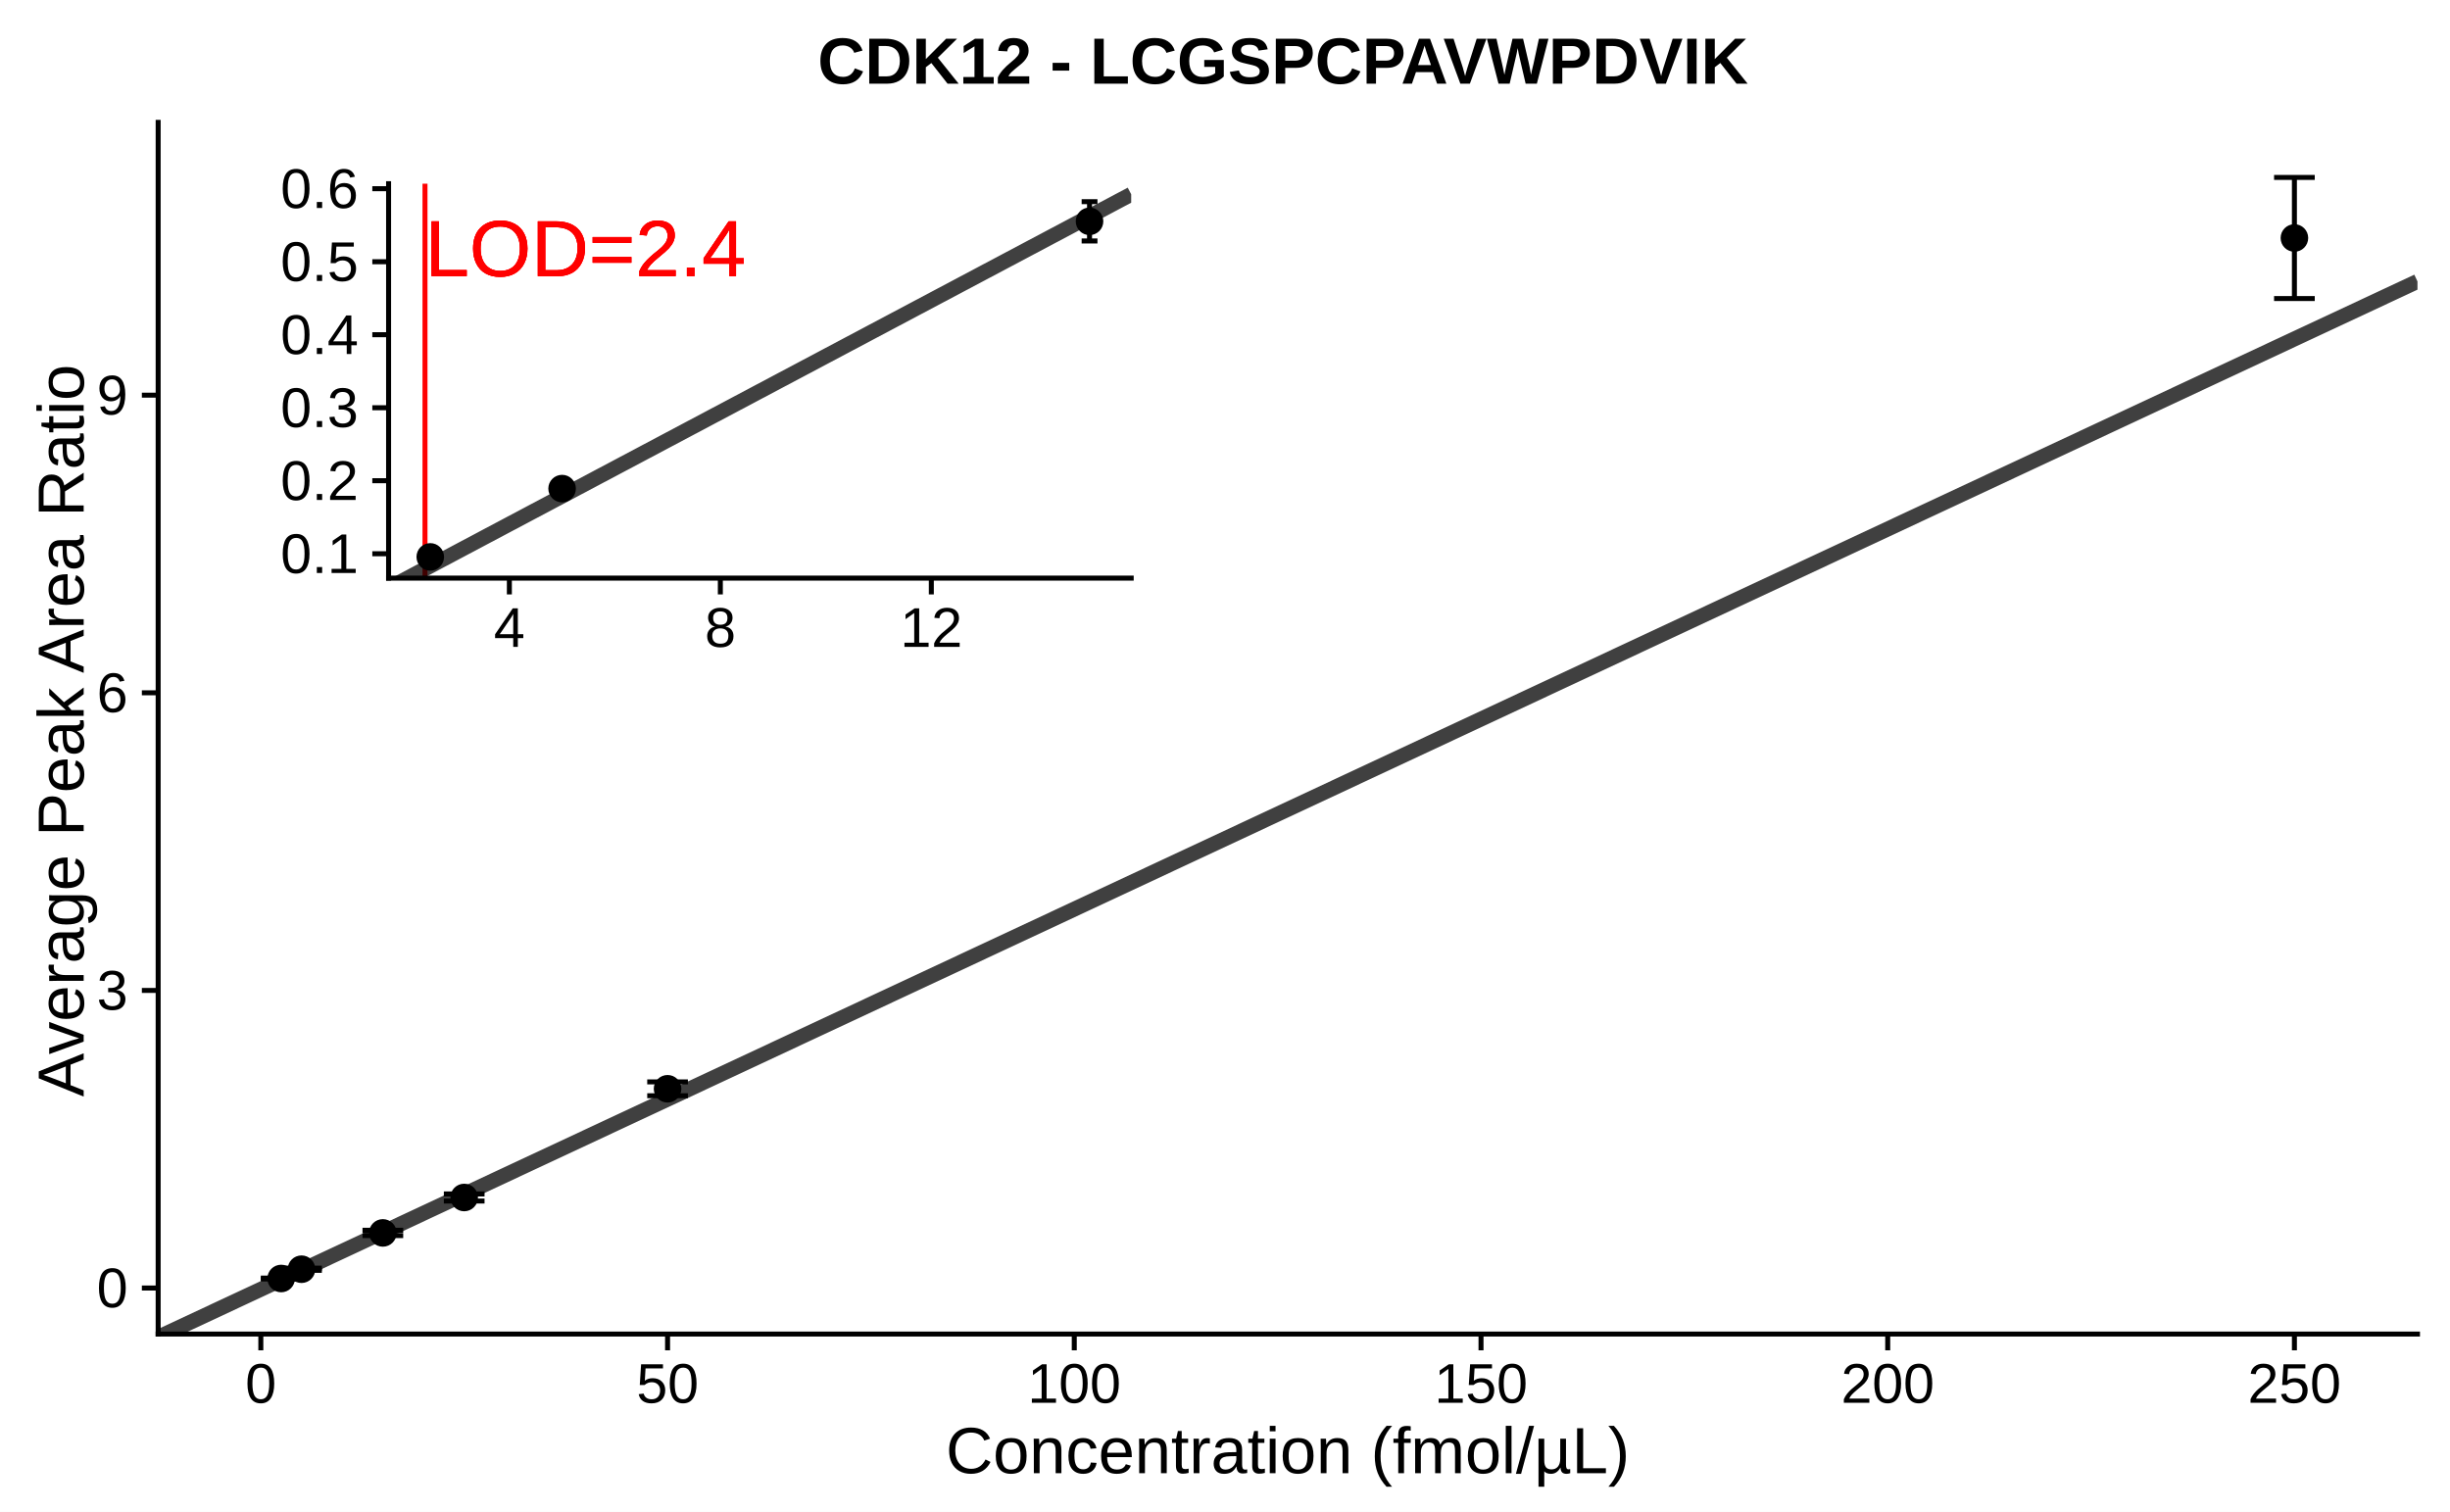
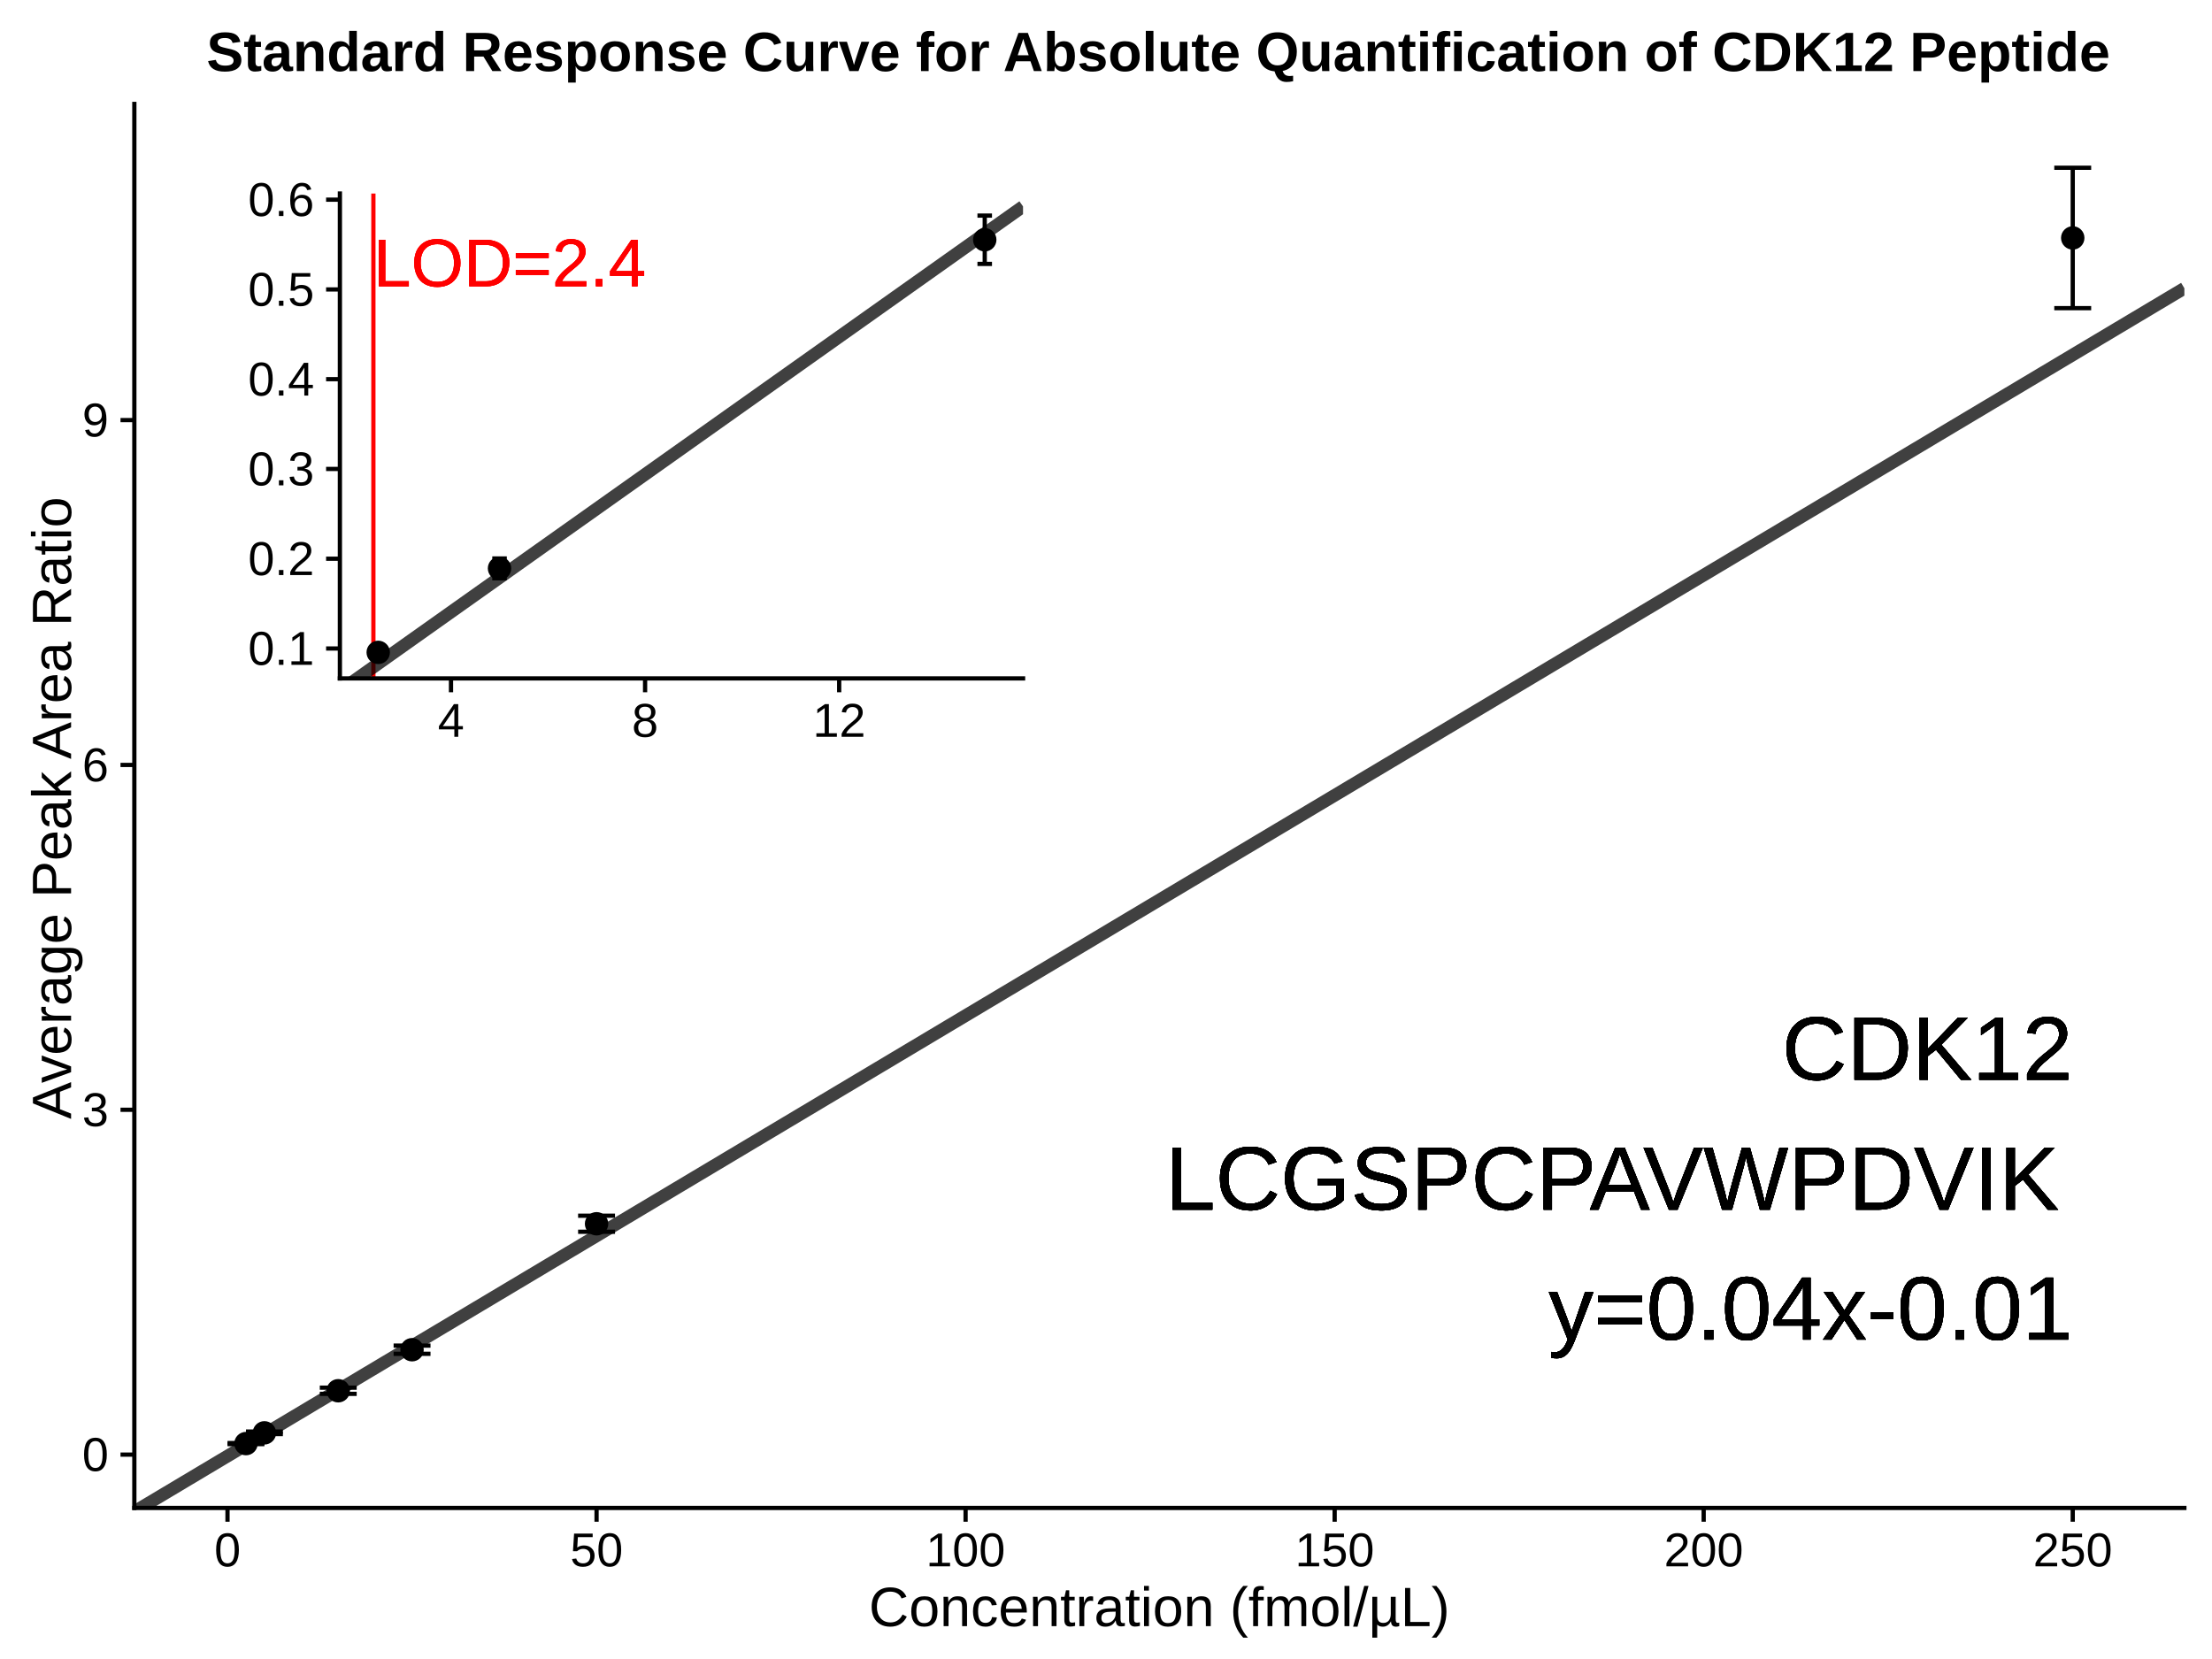
- <svg xmlns="http://www.w3.org/2000/svg" viewBox="0 0 525.00 324.00">
+ <svg xmlns="http://www.w3.org/2000/svg" viewBox="0 0 558.00 418.50">
  <defs>
    <style type="text/css">
    line, polyline, path, rect, circle {
      fill: none;
      stroke: #000000;
      stroke-linecap: round;
      stroke-linejoin: round;
      stroke-miterlimit: 10.00;
    }
  </style>
  </defs>
  <rect width="100%" height="100%" style="stroke: none; fill: #FFFFFF;" />
  <defs>
-     <clipPath id="cpMzMuODg4fDUxOC4wMjZ8Mjg1Ljg5fDI2LjIxOTU=">
-       <rect x="33.89" y="26.22" width="484.14" height="259.67" />
-     </clipPath>
-   </defs>
-   <circle cx="60.25" cy="273.99" r="1.95pt" style="stroke-width: 0.71; fill: #000000;" clip-path="url(#cpMzMuODg4fDUxOC4wMjZ8Mjg1Ljg5fDI2LjIxOTU=)" />
-   <circle cx="64.61" cy="272.00" r="1.95pt" style="stroke-width: 0.71; fill: #000000;" clip-path="url(#cpMzMuODg4fDUxOC4wMjZ8Mjg1Ljg5fDI2LjIxOTU=)" />
-   <circle cx="82.04" cy="264.22" r="1.95pt" style="stroke-width: 0.71; fill: #000000;" clip-path="url(#cpMzMuODg4fDUxOC4wMjZ8Mjg1Ljg5fDI2LjIxOTU=)" />
-   <circle cx="99.47" cy="256.63" r="1.95pt" style="stroke-width: 0.71; fill: #000000;" clip-path="url(#cpMzMuODg4fDUxOC4wMjZ8Mjg1Ljg5fDI2LjIxOTU=)" />
-   <circle cx="143.05" cy="233.33" r="1.95pt" style="stroke-width: 0.71; fill: #000000;" clip-path="url(#cpMzMuODg4fDUxOC4wMjZ8Mjg1Ljg5fDI2LjIxOTU=)" />
-   <circle cx="491.66" cy="51.00" r="1.95pt" style="stroke-width: 0.71; fill: #000000;" clip-path="url(#cpMzMuODg4fDUxOC4wMjZ8Mjg1Ljg5fDI2LjIxOTU=)" />
-   <polyline points="55.89,273.90 64.61,273.90 " style="stroke-width: 1.07; stroke-linecap: butt;" clip-path="url(#cpMzMuODg4fDUxOC4wMjZ8Mjg1Ljg5fDI2LjIxOTU=)" />
-   <polyline points="60.25,273.90 60.25,274.09 " style="stroke-width: 1.07; stroke-linecap: butt;" clip-path="url(#cpMzMuODg4fDUxOC4wMjZ8Mjg1Ljg5fDI2LjIxOTU=)" />
-   <polyline points="55.89,274.09 64.61,274.09 " style="stroke-width: 1.07; stroke-linecap: butt;" clip-path="url(#cpMzMuODg4fDUxOC4wMjZ8Mjg1Ljg5fDI2LjIxOTU=)" />
-   <polyline points="60.25,271.77 68.97,271.77 " style="stroke-width: 1.07; stroke-linecap: butt;" clip-path="url(#cpMzMuODg4fDUxOC4wMjZ8Mjg1Ljg5fDI2LjIxOTU=)" />
-   <polyline points="64.61,271.77 64.61,272.24 " style="stroke-width: 1.07; stroke-linecap: butt;" clip-path="url(#cpMzMuODg4fDUxOC4wMjZ8Mjg1Ljg5fDI2LjIxOTU=)" />
-   <polyline points="60.25,272.24 68.97,272.24 " style="stroke-width: 1.07; stroke-linecap: butt;" clip-path="url(#cpMzMuODg4fDUxOC4wMjZ8Mjg1Ljg5fDI2LjIxOTU=)" />
-   <polyline points="77.68,263.65 86.40,263.65 " style="stroke-width: 1.07; stroke-linecap: butt;" clip-path="url(#cpMzMuODg4fDUxOC4wMjZ8Mjg1Ljg5fDI2LjIxOTU=)" />
-   <polyline points="82.04,263.65 82.04,264.79 " style="stroke-width: 1.07; stroke-linecap: butt;" clip-path="url(#cpMzMuODg4fDUxOC4wMjZ8Mjg1Ljg5fDI2LjIxOTU=)" />
-   <polyline points="77.68,264.79 86.40,264.79 " style="stroke-width: 1.07; stroke-linecap: butt;" clip-path="url(#cpMzMuODg4fDUxOC4wMjZ8Mjg1Ljg5fDI2LjIxOTU=)" />
-   <polyline points="95.11,255.87 103.83,255.87 " style="stroke-width: 1.07; stroke-linecap: butt;" clip-path="url(#cpMzMuODg4fDUxOC4wMjZ8Mjg1Ljg5fDI2LjIxOTU=)" />
-   <polyline points="99.47,255.87 99.47,257.39 " style="stroke-width: 1.07; stroke-linecap: butt;" clip-path="url(#cpMzMuODg4fDUxOC4wMjZ8Mjg1Ljg5fDI2LjIxOTU=)" />
-   <polyline points="95.11,257.39 103.83,257.39 " style="stroke-width: 1.07; stroke-linecap: butt;" clip-path="url(#cpMzMuODg4fDUxOC4wMjZ8Mjg1Ljg5fDI2LjIxOTU=)" />
-   <polyline points="138.69,231.85 147.41,231.85 " style="stroke-width: 1.07; stroke-linecap: butt;" clip-path="url(#cpMzMuODg4fDUxOC4wMjZ8Mjg1Ljg5fDI2LjIxOTU=)" />
-   <polyline points="143.05,231.85 143.05,234.82 " style="stroke-width: 1.07; stroke-linecap: butt;" clip-path="url(#cpMzMuODg4fDUxOC4wMjZ8Mjg1Ljg5fDI2LjIxOTU=)" />
-   <polyline points="138.69,234.82 147.41,234.82 " style="stroke-width: 1.07; stroke-linecap: butt;" clip-path="url(#cpMzMuODg4fDUxOC4wMjZ8Mjg1Ljg5fDI2LjIxOTU=)" />
-   <polyline points="487.30,38.02 496.02,38.02 " style="stroke-width: 1.07; stroke-linecap: butt;" clip-path="url(#cpMzMuODg4fDUxOC4wMjZ8Mjg1Ljg5fDI2LjIxOTU=)" />
-   <polyline points="491.66,38.02 491.66,63.98 " style="stroke-width: 1.07; stroke-linecap: butt;" clip-path="url(#cpMzMuODg4fDUxOC4wMjZ8Mjg1Ljg5fDI2LjIxOTU=)" />
-   <polyline points="487.30,63.98 496.02,63.98 " style="stroke-width: 1.07; stroke-linecap: butt;" clip-path="url(#cpMzMuODg4fDUxOC4wMjZ8Mjg1Ljg5fDI2LjIxOTU=)" />
-   <line x1="33.89" y1="286.58" x2="518.03" y2="60.31" style="stroke-width: 3.20; stroke: #000000; stroke-opacity: 0.75; stroke-linecap: butt;" clip-path="url(#cpMzMuODg4fDUxOC4wMjZ8Mjg1Ljg5fDI2LjIxOTU=)" />
-   <defs>
-     <clipPath id="cpMHw1MjV8MzI0fDA=">
-       <rect x="0.00" y="0.00" width="525.00" height="324.00" />
-     </clipPath>
-   </defs>
-   <polyline points="33.89,285.89 33.89,26.22 " style="stroke-width: 1.07; stroke-linecap: square;" clip-path="url(#cpMHw1MjV8MzI0fDA=)" />
-   <g clip-path="url(#cpMHw1MjV8MzI0fDA=)">
-     <text x="20.74" y="280.15" style="font-size: 12.00px; font-family: Liberation Sans;" textLength="6.67px" lengthAdjust="spacingAndGlyphs">0</text>
-   </g>
-   <g clip-path="url(#cpMHw1MjV8MzI0fDA=)">
-     <text x="20.74" y="216.38" style="font-size: 12.00px; font-family: Liberation Sans;" textLength="6.67px" lengthAdjust="spacingAndGlyphs">3</text>
-   </g>
-   <g clip-path="url(#cpMHw1MjV8MzI0fDA=)">
-     <text x="20.74" y="152.60" style="font-size: 12.00px; font-family: Liberation Sans;" textLength="6.67px" lengthAdjust="spacingAndGlyphs">6</text>
-   </g>
-   <g clip-path="url(#cpMHw1MjV8MzI0fDA=)">
-     <text x="20.74" y="88.82" style="font-size: 12.00px; font-family: Liberation Sans;" textLength="6.67px" lengthAdjust="spacingAndGlyphs">9</text>
-   </g>
-   <polyline points="30.40,276.03 33.89,276.03 " style="stroke-width: 1.07; stroke-linecap: butt;" clip-path="url(#cpMHw1MjV8MzI0fDA=)" />
-   <polyline points="30.40,212.25 33.89,212.25 " style="stroke-width: 1.07; stroke-linecap: butt;" clip-path="url(#cpMHw1MjV8MzI0fDA=)" />
-   <polyline points="30.40,148.47 33.89,148.47 " style="stroke-width: 1.07; stroke-linecap: butt;" clip-path="url(#cpMHw1MjV8MzI0fDA=)" />
-   <polyline points="30.40,84.69 33.89,84.69 " style="stroke-width: 1.07; stroke-linecap: butt;" clip-path="url(#cpMHw1MjV8MzI0fDA=)" />
-   <polyline points="33.89,285.89 518.03,285.89 " style="stroke-width: 1.07; stroke-linecap: square;" clip-path="url(#cpMHw1MjV8MzI0fDA=)" />
-   <polyline points="55.89,289.38 55.89,285.89 " style="stroke-width: 1.07; stroke-linecap: butt;" clip-path="url(#cpMHw1MjV8MzI0fDA=)" />
-   <polyline points="143.05,289.38 143.05,285.89 " style="stroke-width: 1.07; stroke-linecap: butt;" clip-path="url(#cpMHw1MjV8MzI0fDA=)" />
-   <polyline points="230.20,289.38 230.20,285.89 " style="stroke-width: 1.07; stroke-linecap: butt;" clip-path="url(#cpMHw1MjV8MzI0fDA=)" />
-   <polyline points="317.36,289.38 317.36,285.89 " style="stroke-width: 1.07; stroke-linecap: butt;" clip-path="url(#cpMHw1MjV8MzI0fDA=)" />
-   <polyline points="404.51,289.38 404.51,285.89 " style="stroke-width: 1.07; stroke-linecap: butt;" clip-path="url(#cpMHw1MjV8MzI0fDA=)" />
-   <polyline points="491.66,289.38 491.66,285.89 " style="stroke-width: 1.07; stroke-linecap: butt;" clip-path="url(#cpMHw1MjV8MzI0fDA=)" />
-   <g clip-path="url(#cpMHw1MjV8MzI0fDA=)">
-     <text x="52.56" y="300.62" style="font-size: 12.00px; font-family: Liberation Sans;" textLength="6.67px" lengthAdjust="spacingAndGlyphs">0</text>
-   </g>
-   <g clip-path="url(#cpMHw1MjV8MzI0fDA=)">
-     <text x="136.38" y="300.62" style="font-size: 12.00px; font-family: Liberation Sans;" textLength="13.35px" lengthAdjust="spacingAndGlyphs">50</text>
-   </g>
-   <g clip-path="url(#cpMHw1MjV8MzI0fDA=)">
-     <text x="220.19" y="300.62" style="font-size: 12.00px; font-family: Liberation Sans;" textLength="20.02px" lengthAdjust="spacingAndGlyphs">100</text>
-   </g>
-   <g clip-path="url(#cpMHw1MjV8MzI0fDA=)">
-     <text x="307.35" y="300.62" style="font-size: 12.00px; font-family: Liberation Sans;" textLength="20.02px" lengthAdjust="spacingAndGlyphs">150</text>
-   </g>
-   <g clip-path="url(#cpMHw1MjV8MzI0fDA=)">
-     <text x="394.50" y="300.62" style="font-size: 12.00px; font-family: Liberation Sans;" textLength="20.02px" lengthAdjust="spacingAndGlyphs">200</text>
-   </g>
-   <g clip-path="url(#cpMHw1MjV8MzI0fDA=)">
-     <text x="481.65" y="300.62" style="font-size: 12.00px; font-family: Liberation Sans;" textLength="20.02px" lengthAdjust="spacingAndGlyphs">250</text>
-   </g>
-   <g clip-path="url(#cpMHw1MjV8MzI0fDA=)">
-     <text x="202.67" y="315.71" style="font-size: 14.00px; font-family: Liberation Sans;" textLength="146.57px" lengthAdjust="spacingAndGlyphs">Concentration (fmol/µL)</text>
-   </g>
-   <g clip-path="url(#cpMHw1MjV8MzI0fDA=)">
-     <text transform="translate(17.93,235.04) rotate(-90)" style="font-size: 14.00px; font-family: Liberation Sans;" textLength="157.98px" lengthAdjust="spacingAndGlyphs">Average Peak Area Ratio</text>
-   </g>
-   <g clip-path="url(#cpMHw1MjV8MzI0fDA=)">
-     <text x="175.22" y="17.93" style="font-size: 14.00px; font-weight: bold; font-family: Liberation Sans;" textLength="201.47px" lengthAdjust="spacingAndGlyphs">CDK12 - LCGSPCPAVWPDVIK</text>
-   </g>
-   <defs>
-     <clipPath id="cpMzkuMzc1fDI0OS4zNzV8MTYyfDMyLjQ=">
-       <rect x="39.38" y="32.40" width="210.00" height="129.60" />
-     </clipPath>
-   </defs>
-   <defs>
-     <clipPath id="cpMHw1MjV8MzI0fDA=">
-       <rect x="0.00" y="0.00" width="525.00" height="324.00" />
-     </clipPath>
-   </defs>
-   <defs>
-     <clipPath id="cpODMuMjY5MnwyNDIuNDAxfDEyMy44OXwzOS4zNzM4">
-       <rect x="83.27" y="39.37" width="159.13" height="84.52" />
-     </clipPath>
-   </defs>
-   <line x1="91.07" y1="123.89" x2="91.07" y2="39.37" style="stroke-width: 1.07; stroke: #FF0000; stroke-linecap: butt;" clip-path="url(#cpODMuMjY5MnwyNDIuNDAxfDEyMy44OXwzOS4zNzM4)" />
-   <g clip-path="url(#cpODMuMjY5MnwyNDIuNDAxfDEyMy44OXwzOS4zNzM4)">
-     <text x="91.07" y="59.18" style="font-size: 17.07px; fill: #FF0000; font-family: Liberation Sans;" textLength="68.80px" lengthAdjust="spacingAndGlyphs">LOD=2.4</text>
-   </g>
-   <g clip-path="url(#cpODMuMjY5MnwyNDIuNDAxfDEyMy44OXwzOS4zNzM4)">
-     <text x="91.07" y="59.18" style="font-size: 17.07px; fill: #FF0000; font-family: Liberation Sans;" textLength="68.80px" lengthAdjust="spacingAndGlyphs">LOD=2.4</text>
-   </g>
-   <g clip-path="url(#cpODMuMjY5MnwyNDIuNDAxfDEyMy44OXwzOS4zNzM4)">
-     <text x="91.07" y="59.18" style="font-size: 17.07px; fill: #FF0000; font-family: Liberation Sans;" textLength="68.80px" lengthAdjust="spacingAndGlyphs">LOD=2.4</text>
-   </g>
-   <circle cx="92.20" cy="119.35" r="1.95pt" style="stroke-width: 0.71; fill: #000000;" clip-path="url(#cpODMuMjY5MnwyNDIuNDAxfDEyMy44OXwzOS4zNzM4)" />
-   <circle cx="120.45" cy="104.71" r="1.95pt" style="stroke-width: 0.71; fill: #000000;" clip-path="url(#cpODMuMjY5MnwyNDIuNDAxfDEyMy44OXwzOS4zNzM4)" />
-   <circle cx="233.47" cy="47.43" r="1.95pt" style="stroke-width: 0.71; fill: #000000;" clip-path="url(#cpODMuMjY5MnwyNDIuNDAxfDEyMy44OXwzOS4zNzM4)" />
-   <polyline points="90.50,118.66 93.89,118.66 " style="stroke-width: 1.07; stroke-linecap: butt;" clip-path="url(#cpODMuMjY5MnwyNDIuNDAxfDEyMy44OXwzOS4zNzM4)" />
-   <polyline points="92.20,118.66 92.20,120.05 " style="stroke-width: 1.07; stroke-linecap: butt;" clip-path="url(#cpODMuMjY5MnwyNDIuNDAxfDEyMy44OXwzOS4zNzM4)" />
-   <polyline points="90.50,120.05 93.89,120.05 " style="stroke-width: 1.07; stroke-linecap: butt;" clip-path="url(#cpODMuMjY5MnwyNDIuNDAxfDEyMy44OXwzOS4zNzM4)" />
-   <polyline points="118.76,102.98 122.15,102.98 " style="stroke-width: 1.07; stroke-linecap: butt;" clip-path="url(#cpODMuMjY5MnwyNDIuNDAxfDEyMy44OXwzOS4zNzM4)" />
-   <polyline points="120.45,102.98 120.45,106.43 " style="stroke-width: 1.07; stroke-linecap: butt;" clip-path="url(#cpODMuMjY5MnwyNDIuNDAxfDEyMy44OXwzOS4zNzM4)" />
-   <polyline points="118.76,106.43 122.15,106.43 " style="stroke-width: 1.07; stroke-linecap: butt;" clip-path="url(#cpODMuMjY5MnwyNDIuNDAxfDEyMy44OXwzOS4zNzM4)" />
-   <polyline points="231.78,43.22 235.17,43.22 " style="stroke-width: 1.07; stroke-linecap: butt;" clip-path="url(#cpODMuMjY5MnwyNDIuNDAxfDEyMy44OXwzOS4zNzM4)" />
-   <polyline points="233.47,43.22 233.47,51.64 " style="stroke-width: 1.07; stroke-linecap: butt;" clip-path="url(#cpODMuMjY5MnwyNDIuNDAxfDEyMy44OXwzOS4zNzM4)" />
-   <polyline points="231.78,51.64 235.17,51.64 " style="stroke-width: 1.07; stroke-linecap: butt;" clip-path="url(#cpODMuMjY5MnwyNDIuNDAxfDEyMy44OXwzOS4zNzM4)" />
-   <line x1="83.27" y1="126.04" x2="242.40" y2="41.63" style="stroke-width: 3.20; stroke: #000000; stroke-opacity: 0.75; stroke-linecap: butt;" clip-path="url(#cpODMuMjY5MnwyNDIuNDAxfDEyMy44OXwzOS4zNzM4)" />
-   <defs>
-     <clipPath id="cpMHw1MjV8MzI0fDA=">
-       <rect x="0.00" y="0.00" width="525.00" height="324.00" />
-     </clipPath>
-   </defs>
-   <polyline points="83.27,123.89 83.27,39.37 " style="stroke-width: 1.07; stroke-linecap: square;" clip-path="url(#cpMHw1MjV8MzI0fDA=)" />
-   <g clip-path="url(#cpMHw1MjV8MzI0fDA=)">
-     <text x="60.12" y="122.80" style="font-size: 12.00px; font-family: Liberation Sans;" textLength="16.68px" lengthAdjust="spacingAndGlyphs">0.1</text>
-   </g>
-   <g clip-path="url(#cpMHw1MjV8MzI0fDA=)">
-     <text x="60.12" y="107.15" style="font-size: 12.00px; font-family: Liberation Sans;" textLength="16.68px" lengthAdjust="spacingAndGlyphs">0.2</text>
-   </g>
-   <g clip-path="url(#cpMHw1MjV8MzI0fDA=)">
-     <text x="60.12" y="91.51" style="font-size: 12.00px; font-family: Liberation Sans;" textLength="16.68px" lengthAdjust="spacingAndGlyphs">0.3</text>
-   </g>
-   <g clip-path="url(#cpMHw1MjV8MzI0fDA=)">
-     <text x="60.12" y="75.86" style="font-size: 12.00px; font-family: Liberation Sans;" textLength="16.68px" lengthAdjust="spacingAndGlyphs">0.4</text>
-   </g>
-   <g clip-path="url(#cpMHw1MjV8MzI0fDA=)">
-     <text x="60.12" y="60.21" style="font-size: 12.00px; font-family: Liberation Sans;" textLength="16.68px" lengthAdjust="spacingAndGlyphs">0.5</text>
-   </g>
-   <g clip-path="url(#cpMHw1MjV8MzI0fDA=)">
-     <text x="60.12" y="44.57" style="font-size: 12.00px; font-family: Liberation Sans;" textLength="16.68px" lengthAdjust="spacingAndGlyphs">0.6</text>
-   </g>
-   <polyline points="79.78,118.67 83.27,118.67 " style="stroke-width: 1.07; stroke-linecap: butt;" clip-path="url(#cpMHw1MjV8MzI0fDA=)" />
-   <polyline points="79.78,103.02 83.27,103.02 " style="stroke-width: 1.07; stroke-linecap: butt;" clip-path="url(#cpMHw1MjV8MzI0fDA=)" />
-   <polyline points="79.78,87.38 83.27,87.38 " style="stroke-width: 1.07; stroke-linecap: butt;" clip-path="url(#cpMHw1MjV8MzI0fDA=)" />
-   <polyline points="79.78,71.73 83.27,71.73 " style="stroke-width: 1.07; stroke-linecap: butt;" clip-path="url(#cpMHw1MjV8MzI0fDA=)" />
-   <polyline points="79.78,56.09 83.27,56.09 " style="stroke-width: 1.07; stroke-linecap: butt;" clip-path="url(#cpMHw1MjV8MzI0fDA=)" />
-   <polyline points="79.78,40.44 83.27,40.44 " style="stroke-width: 1.07; stroke-linecap: butt;" clip-path="url(#cpMHw1MjV8MzI0fDA=)" />
-   <polyline points="83.27,123.89 242.40,123.89 " style="stroke-width: 1.07; stroke-linecap: square;" clip-path="url(#cpMHw1MjV8MzI0fDA=)" />
-   <polyline points="109.15,127.38 109.15,123.89 " style="stroke-width: 1.07; stroke-linecap: butt;" clip-path="url(#cpMHw1MjV8MzI0fDA=)" />
-   <polyline points="154.36,127.38 154.36,123.89 " style="stroke-width: 1.07; stroke-linecap: butt;" clip-path="url(#cpMHw1MjV8MzI0fDA=)" />
-   <polyline points="199.57,127.38 199.57,123.89 " style="stroke-width: 1.07; stroke-linecap: butt;" clip-path="url(#cpMHw1MjV8MzI0fDA=)" />
-   <g clip-path="url(#cpMHw1MjV8MzI0fDA=)">
-     <text x="105.81" y="138.62" style="font-size: 12.00px; font-family: Liberation Sans;" textLength="6.67px" lengthAdjust="spacingAndGlyphs">4</text>
-   </g>
-   <g clip-path="url(#cpMHw1MjV8MzI0fDA=)">
-     <text x="151.02" y="138.62" style="font-size: 12.00px; font-family: Liberation Sans;" textLength="6.67px" lengthAdjust="spacingAndGlyphs">8</text>
-   </g>
-   <g clip-path="url(#cpMHw1MjV8MzI0fDA=)">
-     <text x="192.89" y="138.62" style="font-size: 12.00px; font-family: Liberation Sans;" textLength="13.35px" lengthAdjust="spacingAndGlyphs">12</text>
+     <clipPath id="cpMzMuODg4fDU1MS4wMjZ8MzgwLjM5fDI2LjIxOTU=">
+       <rect x="33.89" y="26.22" width="517.14" height="354.17" />
+     </clipPath>
+   </defs>
+   <circle cx="62.05" cy="364.16" r="1.95pt" style="stroke-width: 0.71; fill: #000000;" clip-path="url(#cpMzMuODg4fDU1MS4wMjZ8MzgwLjM5fDI2LjIxOTU=)" />
+   <circle cx="66.70" cy="361.45" r="1.95pt" style="stroke-width: 0.71; fill: #000000;" clip-path="url(#cpMzMuODg4fDU1MS4wMjZ8MzgwLjM5fDI2LjIxOTU=)" />
+   <circle cx="85.32" cy="350.83" r="1.95pt" style="stroke-width: 0.71; fill: #000000;" clip-path="url(#cpMzMuODg4fDU1MS4wMjZ8MzgwLjM5fDI2LjIxOTU=)" />
+   <circle cx="103.94" cy="340.48" r="1.95pt" style="stroke-width: 0.71; fill: #000000;" clip-path="url(#cpMzMuODg4fDU1MS4wMjZ8MzgwLjM5fDI2LjIxOTU=)" />
+   <circle cx="150.49" cy="308.71" r="1.95pt" style="stroke-width: 0.71; fill: #000000;" clip-path="url(#cpMzMuODg4fDU1MS4wMjZ8MzgwLjM5fDI2LjIxOTU=)" />
+   <circle cx="522.87" cy="60.02" r="1.95pt" style="stroke-width: 0.71; fill: #000000;" clip-path="url(#cpMzMuODg4fDU1MS4wMjZ8MzgwLjM5fDI2LjIxOTU=)" />
+   <polyline points="57.39,364.03 66.70,364.03 " style="stroke-width: 1.07; stroke-linecap: butt;" clip-path="url(#cpMzMuODg4fDU1MS4wMjZ8MzgwLjM5fDI2LjIxOTU=)" />
+   <polyline points="62.05,364.03 62.05,364.29 " style="stroke-width: 1.07; stroke-linecap: butt;" clip-path="url(#cpMzMuODg4fDU1MS4wMjZ8MzgwLjM5fDI2LjIxOTU=)" />
+   <polyline points="57.39,364.29 66.70,364.29 " style="stroke-width: 1.07; stroke-linecap: butt;" clip-path="url(#cpMzMuODg4fDU1MS4wMjZ8MzgwLjM5fDI2LjIxOTU=)" />
+   <polyline points="62.05,361.13 71.36,361.13 " style="stroke-width: 1.07; stroke-linecap: butt;" clip-path="url(#cpMzMuODg4fDU1MS4wMjZ8MzgwLjM5fDI2LjIxOTU=)" />
+   <polyline points="66.70,361.13 66.70,361.77 " style="stroke-width: 1.07; stroke-linecap: butt;" clip-path="url(#cpMzMuODg4fDU1MS4wMjZ8MzgwLjM5fDI2LjIxOTU=)" />
+   <polyline points="62.05,361.77 71.36,361.77 " style="stroke-width: 1.07; stroke-linecap: butt;" clip-path="url(#cpMzMuODg4fDU1MS4wMjZ8MzgwLjM5fDI2LjIxOTU=)" />
+   <polyline points="80.67,350.05 89.98,350.05 " style="stroke-width: 1.07; stroke-linecap: butt;" clip-path="url(#cpMzMuODg4fDU1MS4wMjZ8MzgwLjM5fDI2LjIxOTU=)" />
+   <polyline points="85.32,350.05 85.32,351.61 " style="stroke-width: 1.07; stroke-linecap: butt;" clip-path="url(#cpMzMuODg4fDU1MS4wMjZ8MzgwLjM5fDI2LjIxOTU=)" />
+   <polyline points="80.67,351.61 89.98,351.61 " style="stroke-width: 1.07; stroke-linecap: butt;" clip-path="url(#cpMzMuODg4fDU1MS4wMjZ8MzgwLjM5fDI2LjIxOTU=)" />
+   <polyline points="99.29,339.44 108.60,339.44 " style="stroke-width: 1.07; stroke-linecap: butt;" clip-path="url(#cpMzMuODg4fDU1MS4wMjZ8MzgwLjM5fDI2LjIxOTU=)" />
+   <polyline points="103.94,339.44 103.94,341.51 " style="stroke-width: 1.07; stroke-linecap: butt;" clip-path="url(#cpMzMuODg4fDU1MS4wMjZ8MzgwLjM5fDI2LjIxOTU=)" />
+   <polyline points="99.29,341.51 108.60,341.51 " style="stroke-width: 1.07; stroke-linecap: butt;" clip-path="url(#cpMzMuODg4fDU1MS4wMjZ8MzgwLjM5fDI2LjIxOTU=)" />
+   <polyline points="145.83,306.68 155.14,306.68 " style="stroke-width: 1.07; stroke-linecap: butt;" clip-path="url(#cpMzMuODg4fDU1MS4wMjZ8MzgwLjM5fDI2LjIxOTU=)" />
+   <polyline points="150.49,306.68 150.49,310.73 " style="stroke-width: 1.07; stroke-linecap: butt;" clip-path="url(#cpMzMuODg4fDU1MS4wMjZ8MzgwLjM5fDI2LjIxOTU=)" />
+   <polyline points="145.83,310.73 155.14,310.73 " style="stroke-width: 1.07; stroke-linecap: butt;" clip-path="url(#cpMzMuODg4fDU1MS4wMjZ8MzgwLjM5fDI2LjIxOTU=)" />
+   <polyline points="518.21,42.32 527.52,42.32 " style="stroke-width: 1.07; stroke-linecap: butt;" clip-path="url(#cpMzMuODg4fDU1MS4wMjZ8MzgwLjM5fDI2LjIxOTU=)" />
+   <polyline points="522.87,42.32 522.87,77.73 " style="stroke-width: 1.07; stroke-linecap: butt;" clip-path="url(#cpMzMuODg4fDU1MS4wMjZ8MzgwLjM5fDI2LjIxOTU=)" />
+   <polyline points="518.21,77.73 527.52,77.73 " style="stroke-width: 1.07; stroke-linecap: butt;" clip-path="url(#cpMzMuODg4fDU1MS4wMjZ8MzgwLjM5fDI2LjIxOTU=)" />
+   <line x1="33.89" y1="381.33" x2="551.03" y2="72.72" style="stroke-width: 3.20; stroke: #000000; stroke-opacity: 0.75; stroke-linecap: butt;" clip-path="url(#cpMzMuODg4fDU1MS4wMjZ8MzgwLjM5fDI2LjIxOTU=)" />
+   <g clip-path="url(#cpMzMuODg4fDU1MS4wMjZ8MzgwLjM5fDI2LjIxOTU=)">
+     <text x="449.49" y="272.38" style="font-size: 22.76px; font-family: Liberation Sans;" textLength="73.38px" lengthAdjust="spacingAndGlyphs">CDK12</text>
+   </g>
+   <g clip-path="url(#cpMzMuODg4fDU1MS4wMjZ8MzgwLjM5fDI2LjIxOTU=)">
+     <text x="293.92" y="305.16" style="font-size: 22.76px; font-family: Liberation Sans;" textLength="228.94px" lengthAdjust="spacingAndGlyphs">LCGSPCPAVWPDVIK</text>
+   </g>
+   <g clip-path="url(#cpMzMuODg4fDU1MS4wMjZ8MzgwLjM5fDI2LjIxOTU=)">
+     <text x="390.63" y="337.94" style="font-size: 22.76px; font-family: Liberation Sans;" textLength="132.24px" lengthAdjust="spacingAndGlyphs">y=0.04x-0.01</text>
+   </g>
+   <g clip-path="url(#cpMzMuODg4fDU1MS4wMjZ8MzgwLjM5fDI2LjIxOTU=)">
+     <text x="449.49" y="272.38" style="font-size: 22.76px; font-family: Liberation Sans;" textLength="73.38px" lengthAdjust="spacingAndGlyphs">CDK12</text>
+   </g>
+   <g clip-path="url(#cpMzMuODg4fDU1MS4wMjZ8MzgwLjM5fDI2LjIxOTU=)">
+     <text x="293.92" y="305.16" style="font-size: 22.76px; font-family: Liberation Sans;" textLength="228.94px" lengthAdjust="spacingAndGlyphs">LCGSPCPAVWPDVIK</text>
+   </g>
+   <g clip-path="url(#cpMzMuODg4fDU1MS4wMjZ8MzgwLjM5fDI2LjIxOTU=)">
+     <text x="390.63" y="337.94" style="font-size: 22.76px; font-family: Liberation Sans;" textLength="132.24px" lengthAdjust="spacingAndGlyphs">y=0.04x-0.01</text>
+   </g>
+   <g clip-path="url(#cpMzMuODg4fDU1MS4wMjZ8MzgwLjM5fDI2LjIxOTU=)">
+     <text x="449.49" y="272.38" style="font-size: 22.76px; font-family: Liberation Sans;" textLength="73.38px" lengthAdjust="spacingAndGlyphs">CDK12</text>
+   </g>
+   <g clip-path="url(#cpMzMuODg4fDU1MS4wMjZ8MzgwLjM5fDI2LjIxOTU=)">
+     <text x="293.92" y="305.16" style="font-size: 22.76px; font-family: Liberation Sans;" textLength="228.94px" lengthAdjust="spacingAndGlyphs">LCGSPCPAVWPDVIK</text>
+   </g>
+   <g clip-path="url(#cpMzMuODg4fDU1MS4wMjZ8MzgwLjM5fDI2LjIxOTU=)">
+     <text x="390.63" y="337.94" style="font-size: 22.76px; font-family: Liberation Sans;" textLength="132.24px" lengthAdjust="spacingAndGlyphs">y=0.04x-0.01</text>
+   </g>
+   <g clip-path="url(#cpMzMuODg4fDU1MS4wMjZ8MzgwLjM5fDI2LjIxOTU=)">
+     <text x="449.49" y="272.38" style="font-size: 22.76px; font-family: Liberation Sans;" textLength="73.38px" lengthAdjust="spacingAndGlyphs">CDK12</text>
+   </g>
+   <g clip-path="url(#cpMzMuODg4fDU1MS4wMjZ8MzgwLjM5fDI2LjIxOTU=)">
+     <text x="293.92" y="305.16" style="font-size: 22.76px; font-family: Liberation Sans;" textLength="228.94px" lengthAdjust="spacingAndGlyphs">LCGSPCPAVWPDVIK</text>
+   </g>
+   <g clip-path="url(#cpMzMuODg4fDU1MS4wMjZ8MzgwLjM5fDI2LjIxOTU=)">
+     <text x="390.63" y="337.94" style="font-size: 22.76px; font-family: Liberation Sans;" textLength="132.24px" lengthAdjust="spacingAndGlyphs">y=0.04x-0.01</text>
+   </g>
+   <g clip-path="url(#cpMzMuODg4fDU1MS4wMjZ8MzgwLjM5fDI2LjIxOTU=)">
+     <text x="449.49" y="272.38" style="font-size: 22.76px; font-family: Liberation Sans;" textLength="73.38px" lengthAdjust="spacingAndGlyphs">CDK12</text>
+   </g>
+   <g clip-path="url(#cpMzMuODg4fDU1MS4wMjZ8MzgwLjM5fDI2LjIxOTU=)">
+     <text x="293.92" y="305.16" style="font-size: 22.76px; font-family: Liberation Sans;" textLength="228.94px" lengthAdjust="spacingAndGlyphs">LCGSPCPAVWPDVIK</text>
+   </g>
+   <g clip-path="url(#cpMzMuODg4fDU1MS4wMjZ8MzgwLjM5fDI2LjIxOTU=)">
+     <text x="390.63" y="337.94" style="font-size: 22.76px; font-family: Liberation Sans;" textLength="132.24px" lengthAdjust="spacingAndGlyphs">y=0.04x-0.01</text>
+   </g>
+   <g clip-path="url(#cpMzMuODg4fDU1MS4wMjZ8MzgwLjM5fDI2LjIxOTU=)">
+     <text x="449.49" y="272.38" style="font-size: 22.76px; font-family: Liberation Sans;" textLength="73.38px" lengthAdjust="spacingAndGlyphs">CDK12</text>
+   </g>
+   <g clip-path="url(#cpMzMuODg4fDU1MS4wMjZ8MzgwLjM5fDI2LjIxOTU=)">
+     <text x="293.92" y="305.16" style="font-size: 22.76px; font-family: Liberation Sans;" textLength="228.94px" lengthAdjust="spacingAndGlyphs">LCGSPCPAVWPDVIK</text>
+   </g>
+   <g clip-path="url(#cpMzMuODg4fDU1MS4wMjZ8MzgwLjM5fDI2LjIxOTU=)">
+     <text x="390.63" y="337.94" style="font-size: 22.76px; font-family: Liberation Sans;" textLength="132.24px" lengthAdjust="spacingAndGlyphs">y=0.04x-0.01</text>
+   </g>
+   <defs>
+     <clipPath id="cpMHw1NTh8NDE4LjV8MA==">
+       <rect x="0.00" y="0.00" width="558.00" height="418.50" />
+     </clipPath>
+   </defs>
+   <polyline points="33.89,380.39 33.89,26.22 " style="stroke-width: 1.07; stroke-linecap: square;" clip-path="url(#cpMHw1NTh8NDE4LjV8MA==)" />
+   <g clip-path="url(#cpMHw1NTh8NDE4LjV8MA==)">
+     <text x="20.74" y="371.06" style="font-size: 12.00px; font-family: Liberation Sans;" textLength="6.67px" lengthAdjust="spacingAndGlyphs">0</text>
+   </g>
+   <g clip-path="url(#cpMHw1NTh8NDE4LjV8MA==)">
+     <text x="20.74" y="284.08" style="font-size: 12.00px; font-family: Liberation Sans;" textLength="6.67px" lengthAdjust="spacingAndGlyphs">3</text>
+   </g>
+   <g clip-path="url(#cpMHw1NTh8NDE4LjV8MA==)">
+     <text x="20.74" y="197.09" style="font-size: 12.00px; font-family: Liberation Sans;" textLength="6.67px" lengthAdjust="spacingAndGlyphs">6</text>
+   </g>
+   <g clip-path="url(#cpMHw1NTh8NDE4LjV8MA==)">
+     <text x="20.74" y="110.10" style="font-size: 12.00px; font-family: Liberation Sans;" textLength="6.67px" lengthAdjust="spacingAndGlyphs">9</text>
+   </g>
+   <polyline points="30.40,366.94 33.89,366.94 " style="stroke-width: 1.07; stroke-linecap: butt;" clip-path="url(#cpMHw1NTh8NDE4LjV8MA==)" />
+   <polyline points="30.40,279.95 33.89,279.95 " style="stroke-width: 1.07; stroke-linecap: butt;" clip-path="url(#cpMHw1NTh8NDE4LjV8MA==)" />
+   <polyline points="30.40,192.96 33.89,192.96 " style="stroke-width: 1.07; stroke-linecap: butt;" clip-path="url(#cpMHw1NTh8NDE4LjV8MA==)" />
+   <polyline points="30.40,105.97 33.89,105.97 " style="stroke-width: 1.07; stroke-linecap: butt;" clip-path="url(#cpMHw1NTh8NDE4LjV8MA==)" />
+   <polyline points="33.89,380.39 551.03,380.39 " style="stroke-width: 1.07; stroke-linecap: square;" clip-path="url(#cpMHw1NTh8NDE4LjV8MA==)" />
+   <polyline points="57.39,383.88 57.39,380.39 " style="stroke-width: 1.07; stroke-linecap: butt;" clip-path="url(#cpMHw1NTh8NDE4LjV8MA==)" />
+   <polyline points="150.49,383.88 150.49,380.39 " style="stroke-width: 1.07; stroke-linecap: butt;" clip-path="url(#cpMHw1NTh8NDE4LjV8MA==)" />
+   <polyline points="243.58,383.88 243.58,380.39 " style="stroke-width: 1.07; stroke-linecap: butt;" clip-path="url(#cpMHw1NTh8NDE4LjV8MA==)" />
+   <polyline points="336.68,383.88 336.68,380.39 " style="stroke-width: 1.07; stroke-linecap: butt;" clip-path="url(#cpMHw1NTh8NDE4LjV8MA==)" />
+   <polyline points="429.77,383.88 429.77,380.39 " style="stroke-width: 1.07; stroke-linecap: butt;" clip-path="url(#cpMHw1NTh8NDE4LjV8MA==)" />
+   <polyline points="522.87,383.88 522.87,380.39 " style="stroke-width: 1.07; stroke-linecap: butt;" clip-path="url(#cpMHw1NTh8NDE4LjV8MA==)" />
+   <g clip-path="url(#cpMHw1NTh8NDE4LjV8MA==)">
+     <text x="54.06" y="395.12" style="font-size: 12.00px; font-family: Liberation Sans;" textLength="6.67px" lengthAdjust="spacingAndGlyphs">0</text>
+   </g>
+   <g clip-path="url(#cpMHw1NTh8NDE4LjV8MA==)">
+     <text x="143.82" y="395.12" style="font-size: 12.00px; font-family: Liberation Sans;" textLength="13.35px" lengthAdjust="spacingAndGlyphs">50</text>
+   </g>
+   <g clip-path="url(#cpMHw1NTh8NDE4LjV8MA==)">
+     <text x="233.57" y="395.12" style="font-size: 12.00px; font-family: Liberation Sans;" textLength="20.02px" lengthAdjust="spacingAndGlyphs">100</text>
+   </g>
+   <g clip-path="url(#cpMHw1NTh8NDE4LjV8MA==)">
+     <text x="326.67" y="395.12" style="font-size: 12.00px; font-family: Liberation Sans;" textLength="20.02px" lengthAdjust="spacingAndGlyphs">150</text>
+   </g>
+   <g clip-path="url(#cpMHw1NTh8NDE4LjV8MA==)">
+     <text x="419.76" y="395.12" style="font-size: 12.00px; font-family: Liberation Sans;" textLength="20.02px" lengthAdjust="spacingAndGlyphs">200</text>
+   </g>
+   <g clip-path="url(#cpMHw1NTh8NDE4LjV8MA==)">
+     <text x="512.86" y="395.12" style="font-size: 12.00px; font-family: Liberation Sans;" textLength="20.02px" lengthAdjust="spacingAndGlyphs">250</text>
+   </g>
+   <g clip-path="url(#cpMHw1NTh8NDE4LjV8MA==)">
+     <text x="219.17" y="410.21" style="font-size: 14.00px; font-family: Liberation Sans;" textLength="146.57px" lengthAdjust="spacingAndGlyphs">Concentration (fmol/µL)</text>
+   </g>
+   <g clip-path="url(#cpMHw1NTh8NDE4LjV8MA==)">
+     <text transform="translate(17.93,282.29) rotate(-90)" style="font-size: 14.00px; font-family: Liberation Sans;" textLength="157.98px" lengthAdjust="spacingAndGlyphs">Average Peak Area Ratio</text>
+   </g>
+   <g clip-path="url(#cpMHw1NTh8NDE4LjV8MA==)">
+     <text x="52.09" y="17.93" style="font-size: 14.00px; font-weight: bold; font-family: Liberation Sans;" textLength="480.73px" lengthAdjust="spacingAndGlyphs">Standard Response Curve for Absolute Quantification of CDK12 Peptide</text>
+   </g>
+   <defs>
+     <clipPath id="cpNDEuODV8MjY1LjA1fDIwOS4yNXw0MS44NQ==">
+       <rect x="41.85" y="41.85" width="223.20" height="167.40" />
+     </clipPath>
+   </defs>
+   <defs>
+     <clipPath id="cpMHw1NTh8NDE4LjV8MA==">
+       <rect x="0.00" y="0.00" width="558.00" height="418.50" />
+     </clipPath>
+   </defs>
+   <defs>
+     <clipPath id="cpODUuNzQ0MnwyNTguMDc2fDE3MS4xNHw0OC44MjM4">
+       <rect x="85.74" y="48.82" width="172.33" height="122.32" />
+     </clipPath>
+   </defs>
+   <line x1="94.19" y1="171.14" x2="94.19" y2="48.82" style="stroke-width: 1.07; stroke: #FF0000; stroke-linecap: butt;" clip-path="url(#cpODUuNzQ0MnwyNTguMDc2fDE3MS4xNHw0OC44MjM4)" />
+   <g clip-path="url(#cpODUuNzQ0MnwyNTguMDc2fDE3MS4xNHw0OC44MjM4)">
+     <text x="94.19" y="72.23" style="font-size: 17.07px; fill: #FF0000; font-family: Liberation Sans;" textLength="68.80px" lengthAdjust="spacingAndGlyphs">LOD=2.4</text>
+   </g>
+   <g clip-path="url(#cpODUuNzQ0MnwyNTguMDc2fDE3MS4xNHw0OC44MjM4)">
+     <text x="94.19" y="72.23" style="font-size: 17.07px; fill: #FF0000; font-family: Liberation Sans;" textLength="68.80px" lengthAdjust="spacingAndGlyphs">LOD=2.4</text>
+   </g>
+   <g clip-path="url(#cpODUuNzQ0MnwyNTguMDc2fDE3MS4xNHw0OC44MjM4)">
+     <text x="94.19" y="72.23" style="font-size: 17.07px; fill: #FF0000; font-family: Liberation Sans;" textLength="68.80px" lengthAdjust="spacingAndGlyphs">LOD=2.4</text>
+   </g>
+   <circle cx="95.41" cy="164.57" r="1.95pt" style="stroke-width: 0.71; fill: #000000;" clip-path="url(#cpODUuNzQ0MnwyNTguMDc2fDE3MS4xNHw0OC44MjM4)" />
+   <circle cx="126.01" cy="143.38" r="1.95pt" style="stroke-width: 0.71; fill: #000000;" clip-path="url(#cpODUuNzQ0MnwyNTguMDc2fDE3MS4xNHw0OC44MjM4)" />
+   <circle cx="248.41" cy="60.48" r="1.95pt" style="stroke-width: 0.71; fill: #000000;" clip-path="url(#cpODUuNzQ0MnwyNTguMDc2fDE3MS4xNHw0OC44MjM4)" />
+   <polyline points="93.58,163.56 97.25,163.56 " style="stroke-width: 1.07; stroke-linecap: butt;" clip-path="url(#cpODUuNzQ0MnwyNTguMDc2fDE3MS4xNHw0OC44MjM4)" />
+   <polyline points="95.41,163.56 95.41,165.58 " style="stroke-width: 1.07; stroke-linecap: butt;" clip-path="url(#cpODUuNzQ0MnwyNTguMDc2fDE3MS4xNHw0OC44MjM4)" />
+   <polyline points="93.58,165.58 97.25,165.58 " style="stroke-width: 1.07; stroke-linecap: butt;" clip-path="url(#cpODUuNzQ0MnwyNTguMDc2fDE3MS4xNHw0OC44MjM4)" />
+   <polyline points="124.18,140.88 127.85,140.88 " style="stroke-width: 1.07; stroke-linecap: butt;" clip-path="url(#cpODUuNzQ0MnwyNTguMDc2fDE3MS4xNHw0OC44MjM4)" />
+   <polyline points="126.01,140.88 126.01,145.87 " style="stroke-width: 1.07; stroke-linecap: butt;" clip-path="url(#cpODUuNzQ0MnwyNTguMDc2fDE3MS4xNHw0OC44MjM4)" />
+   <polyline points="124.18,145.87 127.85,145.87 " style="stroke-width: 1.07; stroke-linecap: butt;" clip-path="url(#cpODUuNzQ0MnwyNTguMDc2fDE3MS4xNHw0OC44MjM4)" />
+   <polyline points="246.57,54.38 250.24,54.38 " style="stroke-width: 1.07; stroke-linecap: butt;" clip-path="url(#cpODUuNzQ0MnwyNTguMDc2fDE3MS4xNHw0OC44MjM4)" />
+   <polyline points="248.41,54.38 248.41,66.58 " style="stroke-width: 1.07; stroke-linecap: butt;" clip-path="url(#cpODUuNzQ0MnwyNTguMDc2fDE3MS4xNHw0OC44MjM4)" />
+   <polyline points="246.57,66.58 250.24,66.58 " style="stroke-width: 1.07; stroke-linecap: butt;" clip-path="url(#cpODUuNzQ0MnwyNTguMDc2fDE3MS4xNHw0OC44MjM4)" />
+   <line x1="85.74" y1="174.26" x2="258.08" y2="52.08" style="stroke-width: 3.20; stroke: #000000; stroke-opacity: 0.75; stroke-linecap: butt;" clip-path="url(#cpODUuNzQ0MnwyNTguMDc2fDE3MS4xNHw0OC44MjM4)" />
+   <defs>
+     <clipPath id="cpMHw1NTh8NDE4LjV8MA==">
+       <rect x="0.00" y="0.00" width="558.00" height="418.50" />
+     </clipPath>
+   </defs>
+   <polyline points="85.74,171.14 85.74,48.82 " style="stroke-width: 1.07; stroke-linecap: square;" clip-path="url(#cpMHw1NTh8NDE4LjV8MA==)" />
+   <g clip-path="url(#cpMHw1NTh8NDE4LjV8MA==)">
+     <text x="62.59" y="167.71" style="font-size: 12.00px; font-family: Liberation Sans;" textLength="16.68px" lengthAdjust="spacingAndGlyphs">0.1</text>
+   </g>
+   <g clip-path="url(#cpMHw1NTh8NDE4LjV8MA==)">
+     <text x="62.59" y="145.07" style="font-size: 12.00px; font-family: Liberation Sans;" textLength="16.68px" lengthAdjust="spacingAndGlyphs">0.2</text>
+   </g>
+   <g clip-path="url(#cpMHw1NTh8NDE4LjV8MA==)">
+     <text x="62.59" y="122.43" style="font-size: 12.00px; font-family: Liberation Sans;" textLength="16.68px" lengthAdjust="spacingAndGlyphs">0.3</text>
+   </g>
+   <g clip-path="url(#cpMHw1NTh8NDE4LjV8MA==)">
+     <text x="62.59" y="99.78" style="font-size: 12.00px; font-family: Liberation Sans;" textLength="16.68px" lengthAdjust="spacingAndGlyphs">0.4</text>
+   </g>
+   <g clip-path="url(#cpMHw1NTh8NDE4LjV8MA==)">
+     <text x="62.59" y="77.14" style="font-size: 12.00px; font-family: Liberation Sans;" textLength="16.68px" lengthAdjust="spacingAndGlyphs">0.5</text>
+   </g>
+   <g clip-path="url(#cpMHw1NTh8NDE4LjV8MA==)">
+     <text x="62.59" y="54.49" style="font-size: 12.00px; font-family: Liberation Sans;" textLength="16.68px" lengthAdjust="spacingAndGlyphs">0.6</text>
+   </g>
+   <polyline points="82.26,163.59 85.74,163.59 " style="stroke-width: 1.07; stroke-linecap: butt;" clip-path="url(#cpMHw1NTh8NDE4LjV8MA==)" />
+   <polyline points="82.26,140.94 85.74,140.94 " style="stroke-width: 1.07; stroke-linecap: butt;" clip-path="url(#cpMHw1NTh8NDE4LjV8MA==)" />
+   <polyline points="82.26,118.30 85.74,118.30 " style="stroke-width: 1.07; stroke-linecap: butt;" clip-path="url(#cpMHw1NTh8NDE4LjV8MA==)" />
+   <polyline points="82.26,95.65 85.74,95.65 " style="stroke-width: 1.07; stroke-linecap: butt;" clip-path="url(#cpMHw1NTh8NDE4LjV8MA==)" />
+   <polyline points="82.26,73.01 85.74,73.01 " style="stroke-width: 1.07; stroke-linecap: butt;" clip-path="url(#cpMHw1NTh8NDE4LjV8MA==)" />
+   <polyline points="82.26,50.37 85.74,50.37 " style="stroke-width: 1.07; stroke-linecap: butt;" clip-path="url(#cpMHw1NTh8NDE4LjV8MA==)" />
+   <polyline points="85.74,171.14 258.08,171.14 " style="stroke-width: 1.07; stroke-linecap: square;" clip-path="url(#cpMHw1NTh8NDE4LjV8MA==)" />
+   <polyline points="113.77,174.63 113.77,171.14 " style="stroke-width: 1.07; stroke-linecap: butt;" clip-path="url(#cpMHw1NTh8NDE4LjV8MA==)" />
+   <polyline points="162.73,174.63 162.73,171.14 " style="stroke-width: 1.07; stroke-linecap: butt;" clip-path="url(#cpMHw1NTh8NDE4LjV8MA==)" />
+   <polyline points="211.69,174.63 211.69,171.14 " style="stroke-width: 1.07; stroke-linecap: butt;" clip-path="url(#cpMHw1NTh8NDE4LjV8MA==)" />
+   <g clip-path="url(#cpMHw1NTh8NDE4LjV8MA==)">
+     <text x="110.44" y="185.87" style="font-size: 12.00px; font-family: Liberation Sans;" textLength="6.67px" lengthAdjust="spacingAndGlyphs">4</text>
+   </g>
+   <g clip-path="url(#cpMHw1NTh8NDE4LjV8MA==)">
+     <text x="159.39" y="185.87" style="font-size: 12.00px; font-family: Liberation Sans;" textLength="6.67px" lengthAdjust="spacingAndGlyphs">8</text>
+   </g>
+   <g clip-path="url(#cpMHw1NTh8NDE4LjV8MA==)">
+     <text x="205.02" y="185.87" style="font-size: 12.00px; font-family: Liberation Sans;" textLength="13.35px" lengthAdjust="spacingAndGlyphs">12</text>
  </g>
</svg>
